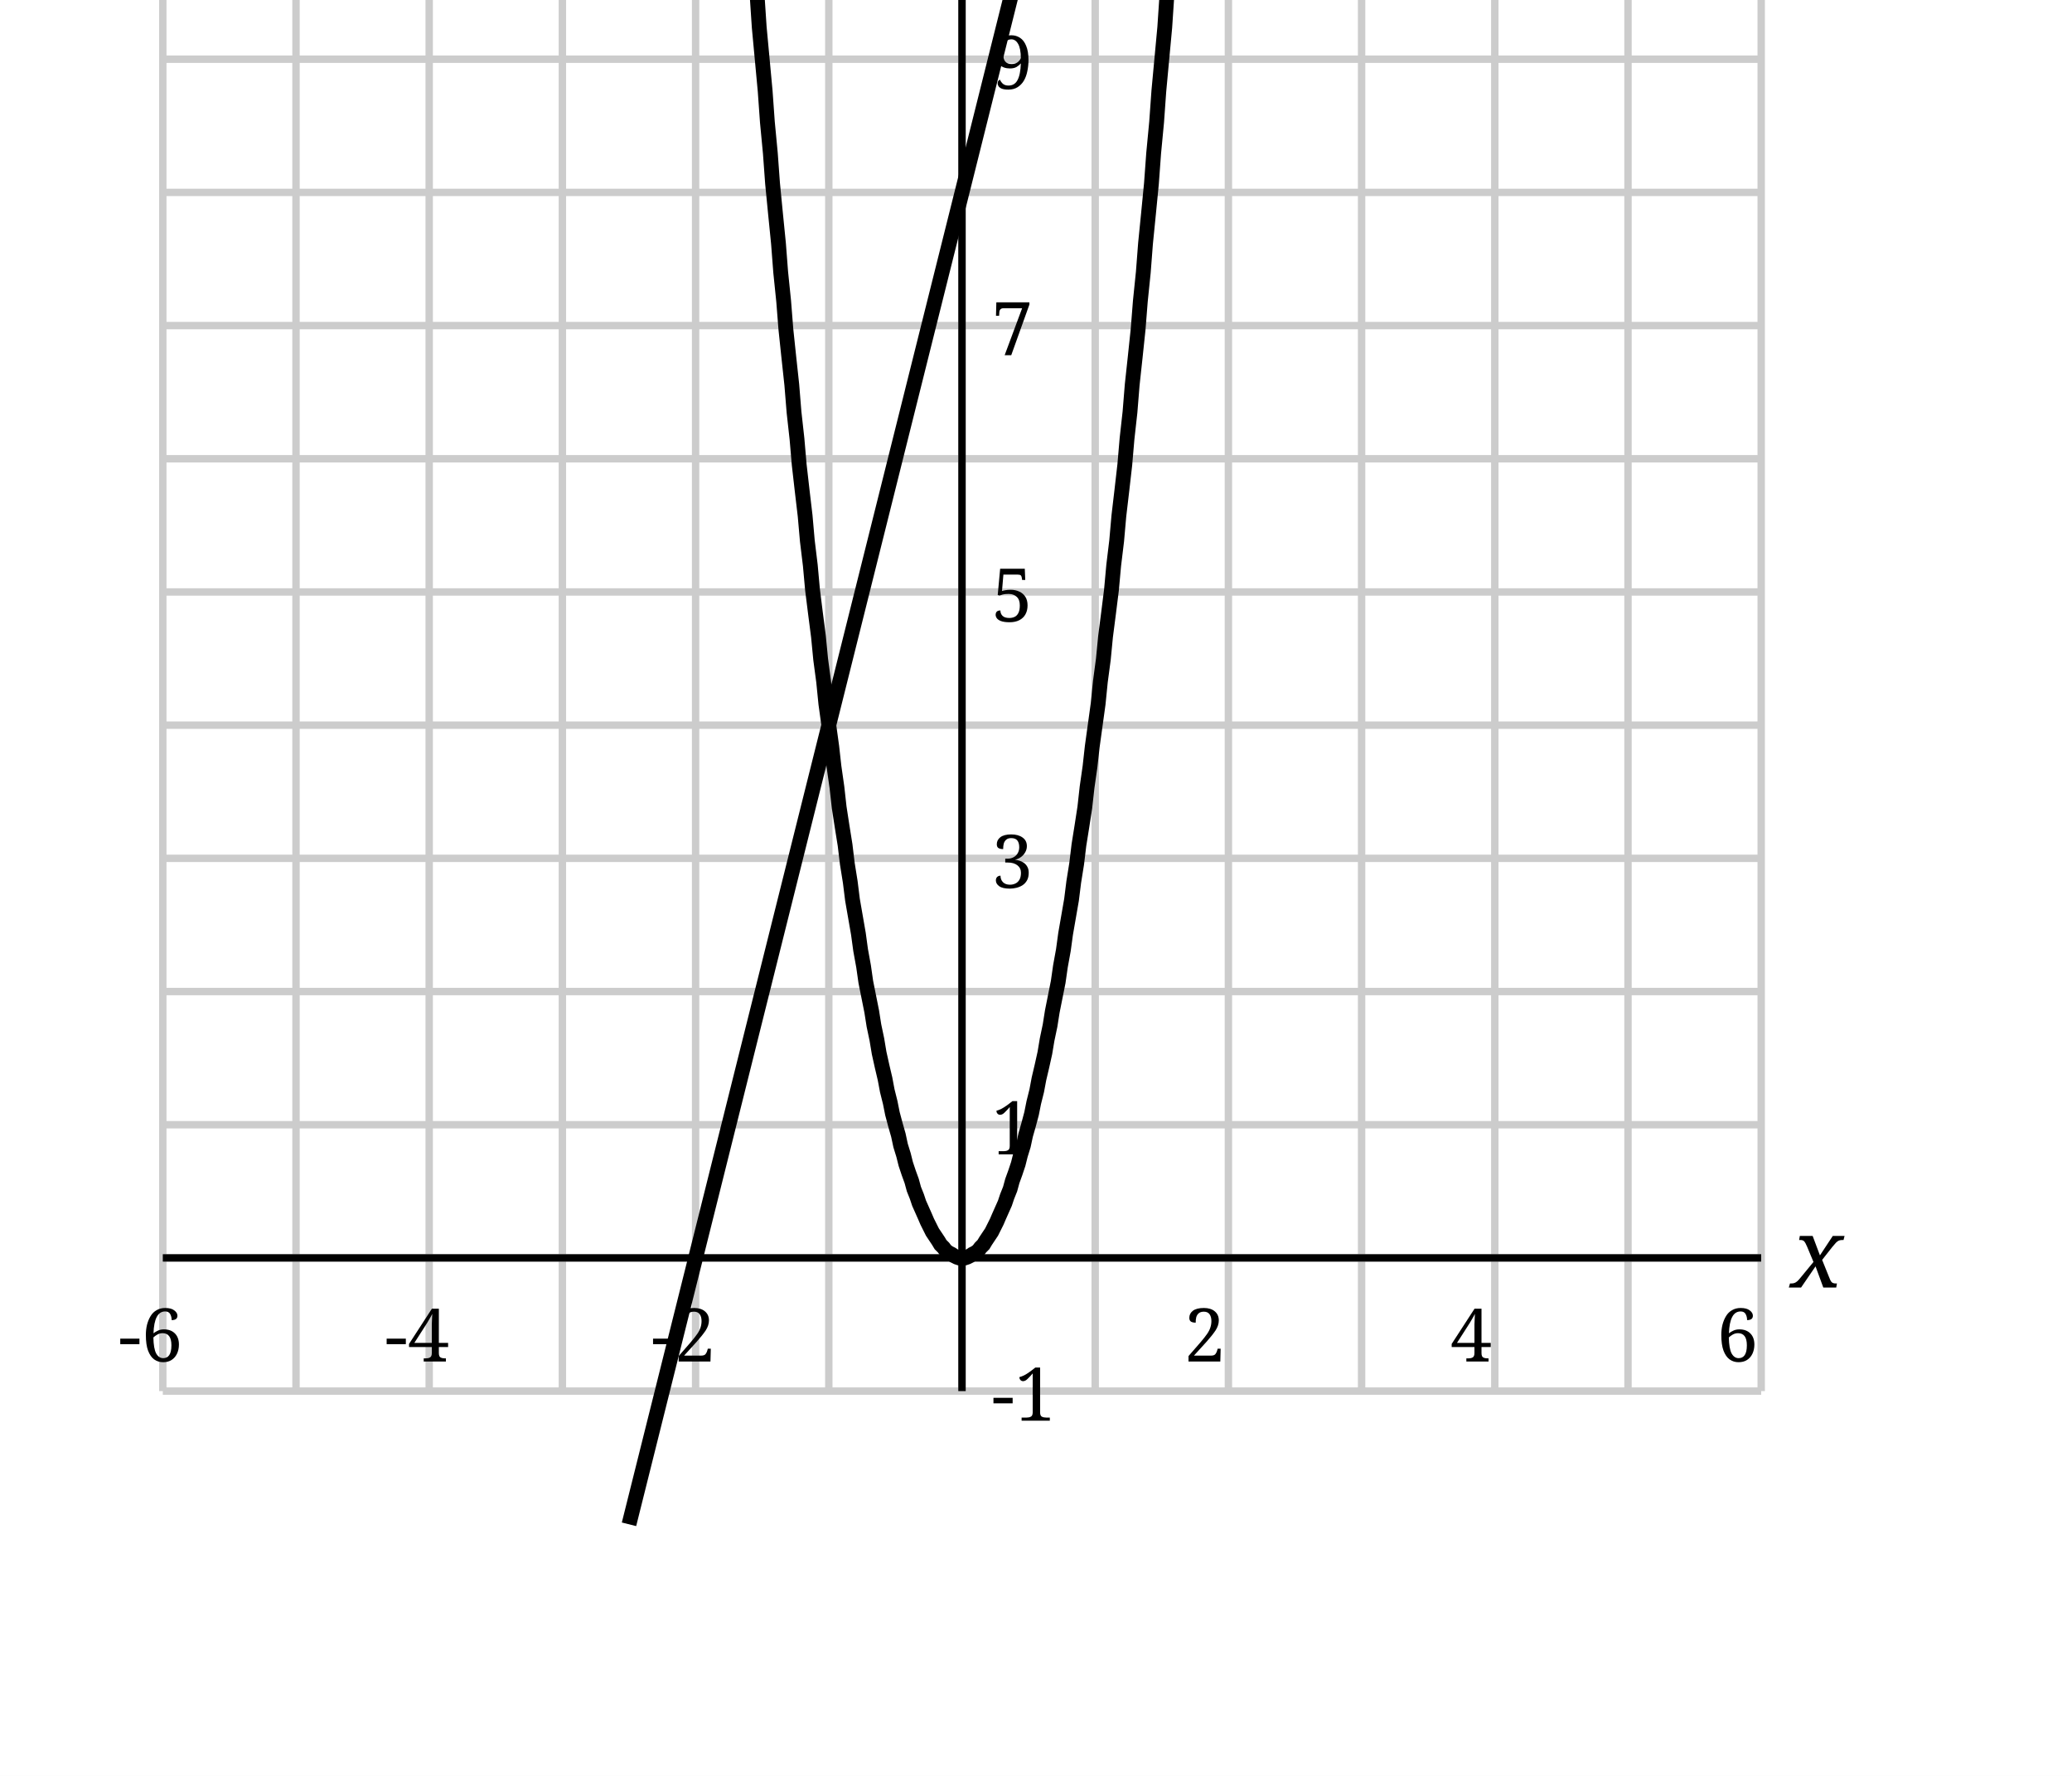
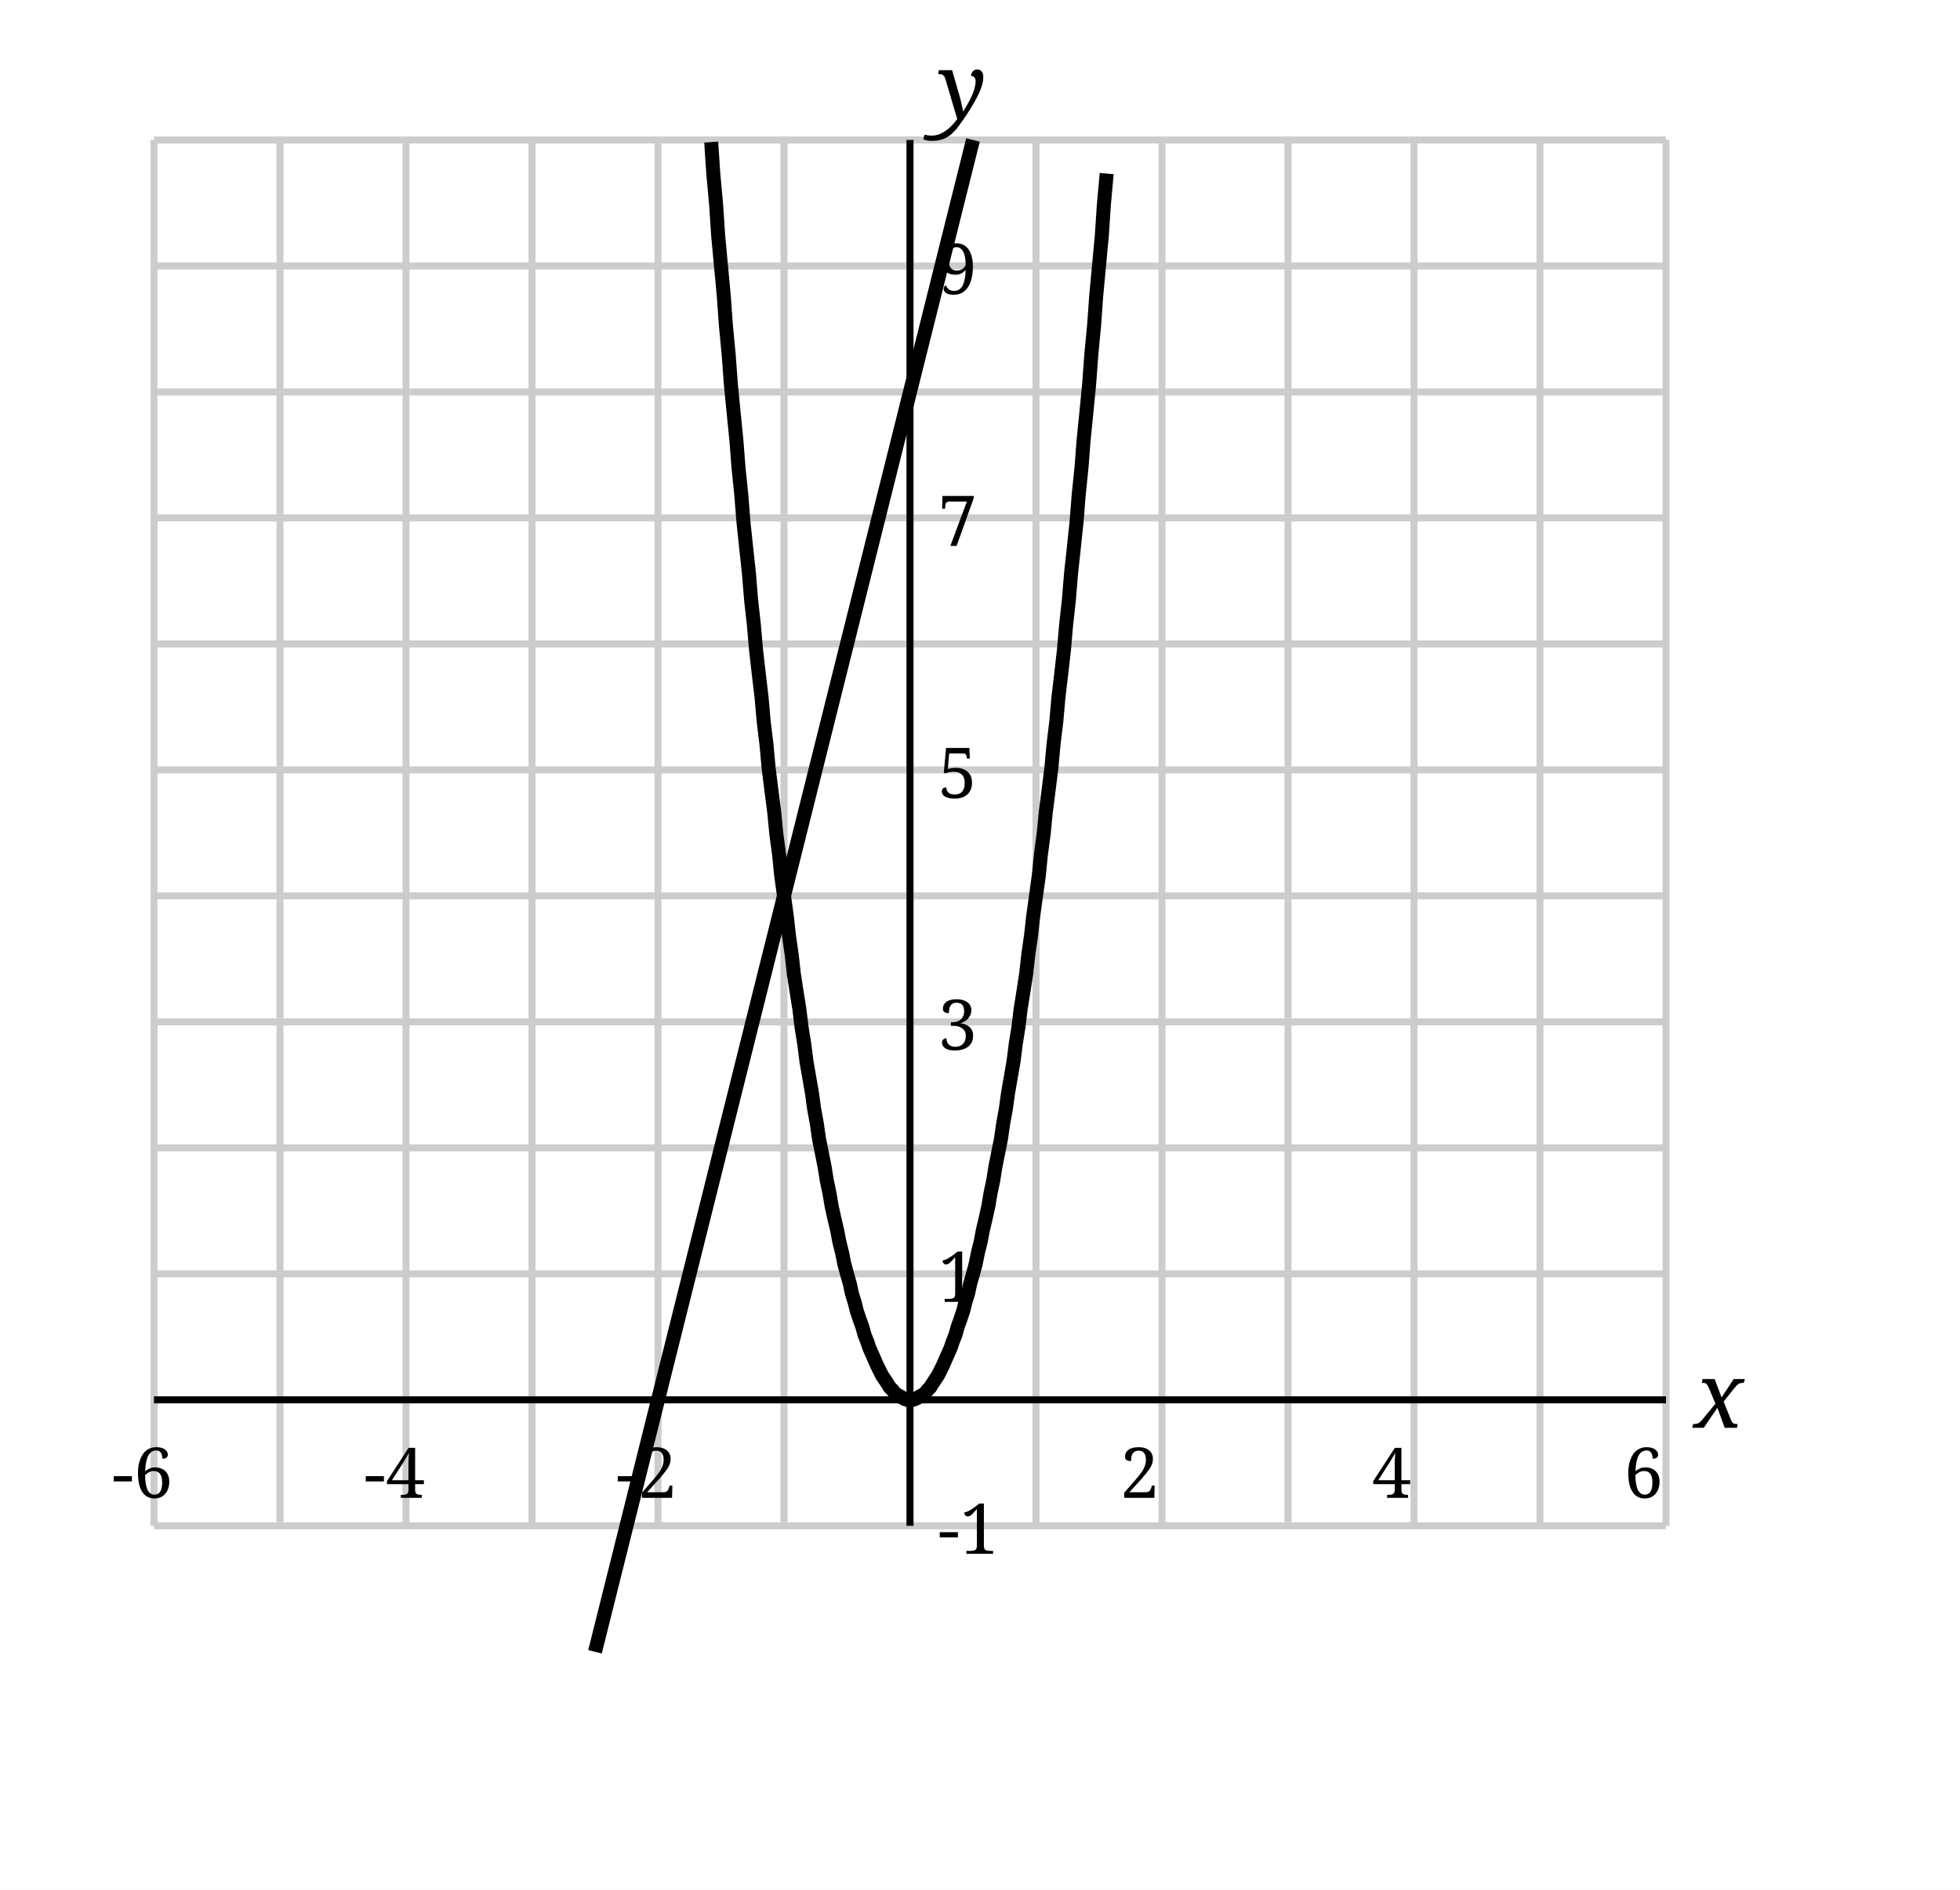
- <svg xmlns="http://www.w3.org/2000/svg" viewBox="0 0 280 240" width="280" font-family="serif" font-size="13">
-   <rect width="280" height="240" fill="#fff" />
+ <svg xmlns="http://www.w3.org/2000/svg" viewBox="0 -30 280 270" width="280" font-family="serif" font-size="13">
+   <rect x="0" y="-30" width="280" height="270" fill="#fff" />
  <line x1="22" y1="-10" x2="22" y2="188" stroke="#ccc" />
  <line x1="40" y1="-10" x2="40" y2="188" stroke="#ccc" />
  <line x1="58" y1="-10" x2="58" y2="188" stroke="#ccc" />
  <line x1="76" y1="-10" x2="76" y2="188" stroke="#ccc" />
  <line x1="94" y1="-10" x2="94" y2="188" stroke="#ccc" />
  <line x1="112" y1="-10" x2="112" y2="188" stroke="#ccc" />
  <line x1="130" y1="-10" x2="130" y2="188" stroke="#ccc" />
  <line x1="148" y1="-10" x2="148" y2="188" stroke="#ccc" />
  <line x1="166" y1="-10" x2="166" y2="188" stroke="#ccc" />
  <line x1="184" y1="-10" x2="184" y2="188" stroke="#ccc" />
  <line x1="202" y1="-10" x2="202" y2="188" stroke="#ccc" />
  <line x1="220" y1="-10" x2="220" y2="188" stroke="#ccc" />
  <line x1="238" y1="-10" x2="238" y2="188" stroke="#ccc" />
  <line x1="22" y1="188" x2="238" y2="188" stroke="#ccc" />
  <line x1="22" y1="170" x2="238" y2="170" stroke="#ccc" />
  <line x1="22" y1="152" x2="238" y2="152" stroke="#ccc" />
  <line x1="22" y1="134" x2="238" y2="134" stroke="#ccc" />
  <line x1="22" y1="116" x2="238" y2="116" stroke="#ccc" />
  <line x1="22" y1="98" x2="238" y2="98" stroke="#ccc" />
  <line x1="22" y1="80" x2="238" y2="80" stroke="#ccc" />
  <line x1="22" y1="62" x2="238" y2="62" stroke="#ccc" />
  <line x1="22" y1="44" x2="238" y2="44" stroke="#ccc" />
  <line x1="22" y1="26" x2="238" y2="26" stroke="#ccc" />
  <line x1="22" y1="8" x2="238" y2="8" stroke="#ccc" />
  <line x1="22" y1="-10" x2="238" y2="-10" stroke="#ccc" />
  <line x1="22" y1="170" x2="238" y2="170" stroke="#000" />
  <line x1="130" y1="-10" x2="130" y2="188" stroke="#000" />
  <text x="16" y="184" font-size="10">-6</text>
  <text x="52" y="184" font-size="10">-4</text>
  <text x="88" y="184" font-size="10">-2</text>
  <text x="160" y="184" font-size="10">2</text>
  <text x="196" y="184" font-size="10">4</text>
  <text x="232" y="184" font-size="10">6</text>
  <text x="134" y="192" font-size="10">-1</text>
  <text x="134" y="156" font-size="10">1</text>
  <text x="134" y="120" font-size="10">3</text>
  <text x="134" y="84" font-size="10">5</text>
  <text x="134" y="48" font-size="10">7</text>
  <text x="134" y="12" font-size="10">9</text>
  <text x="242" y="174" font-style="italic">x</text>
  <text x="134" y="-13" font-style="italic">y</text>
  <polyline points="101.6,-9.7 101.9,-5.2 102.3,-0.8 102.6,3.7 103.0,8.0 103.4,12.3 103.7,16.5 104.1,20.7 104.4,24.8 104.8,28.9 105.2,32.9 105.5,36.8 105.9,40.7 106.2,44.5 106.6,48.3 107.0,52.0 107.3,55.7 107.7,59.3 108.0,62.8 108.4,66.3 108.8,69.7 109.1,73.1 109.5,76.4 109.8,79.7 110.2,82.9 110.6,86.0 110.9,89.1 111.3,92.1 111.6,95.1 112.0,98.0 112.4,100.9 112.7,103.6 113.1,106.4 113.4,109.1 113.8,111.7 114.2,114.2 114.5,116.7 114.9,119.2 115.2,121.6 115.6,123.9 116.0,126.2 116.3,128.4 116.7,130.6 117.0,132.7 117.4,134.7 117.8,136.7 118.1,138.6 118.5,140.5 118.8,142.3 119.2,144.1 119.6,145.8 119.9,147.4 120.3,149.0 120.6,150.5 121.0,152.0 121.4,153.4 121.7,154.8 122.1,156.1 122.4,157.3 122.8,158.5 123.2,159.6 123.5,160.7 123.9,161.7 124.2,162.6 124.6,163.5 125.0,164.4 125.3,165.1 125.7,165.9 126.0,166.5 126.4,167.1 126.8,167.7 127.1,168.2 127.5,168.6 127.8,169.0 128.2,169.3 128.6,169.5 128.9,169.7 129.3,169.9 129.6,170.0 130.0,170.0 130.4,170.0 130.7,169.9 131.1,169.7 131.4,169.5 131.8,169.3 132.2,169.0 132.5,168.6 132.9,168.2 133.2,167.7 133.6,167.1 134.0,166.5 134.3,165.9 134.7,165.1 135.0,164.4 135.4,163.5 135.8,162.6 136.1,161.7 136.5,160.7 136.8,159.6 137.2,158.5 137.6,157.3 137.9,156.1 138.3,154.8 138.6,153.4 139.0,152.0 139.4,150.5 139.7,149.0 140.1,147.4 140.4,145.8 140.8,144.1 141.2,142.3 141.5,140.5 141.9,138.6 142.2,136.7 142.6,134.7 143.0,132.7 143.3,130.6 143.7,128.4 144.0,126.2 144.4,123.9 144.8,121.6 145.1,119.2 145.5,116.7 145.8,114.2 146.2,111.7 146.6,109.1 146.9,106.4 147.3,103.6 147.6,100.9 148.0,98.0 148.4,95.1 148.7,92.1 149.1,89.1 149.4,86.0 149.8,82.9 150.2,79.7 150.5,76.4 150.9,73.1 151.2,69.7 151.6,66.3 152.0,62.8 152.3,59.3 152.7,55.7 153.0,52.0 153.4,48.3 153.8,44.5 154.1,40.7 154.5,36.8 154.8,32.9 155.2,28.9 155.6,24.8 155.9,20.7 156.3,16.5 156.6,12.3 157.0,8.0 157.4,3.7 157.7,-0.8 158.1,-5.2" fill="none" stroke="#000" stroke-width="2" />
  <line x1="85.0" y1="206" x2="139.0" y2="-10" stroke="#000" stroke-width="2" />
</svg>
